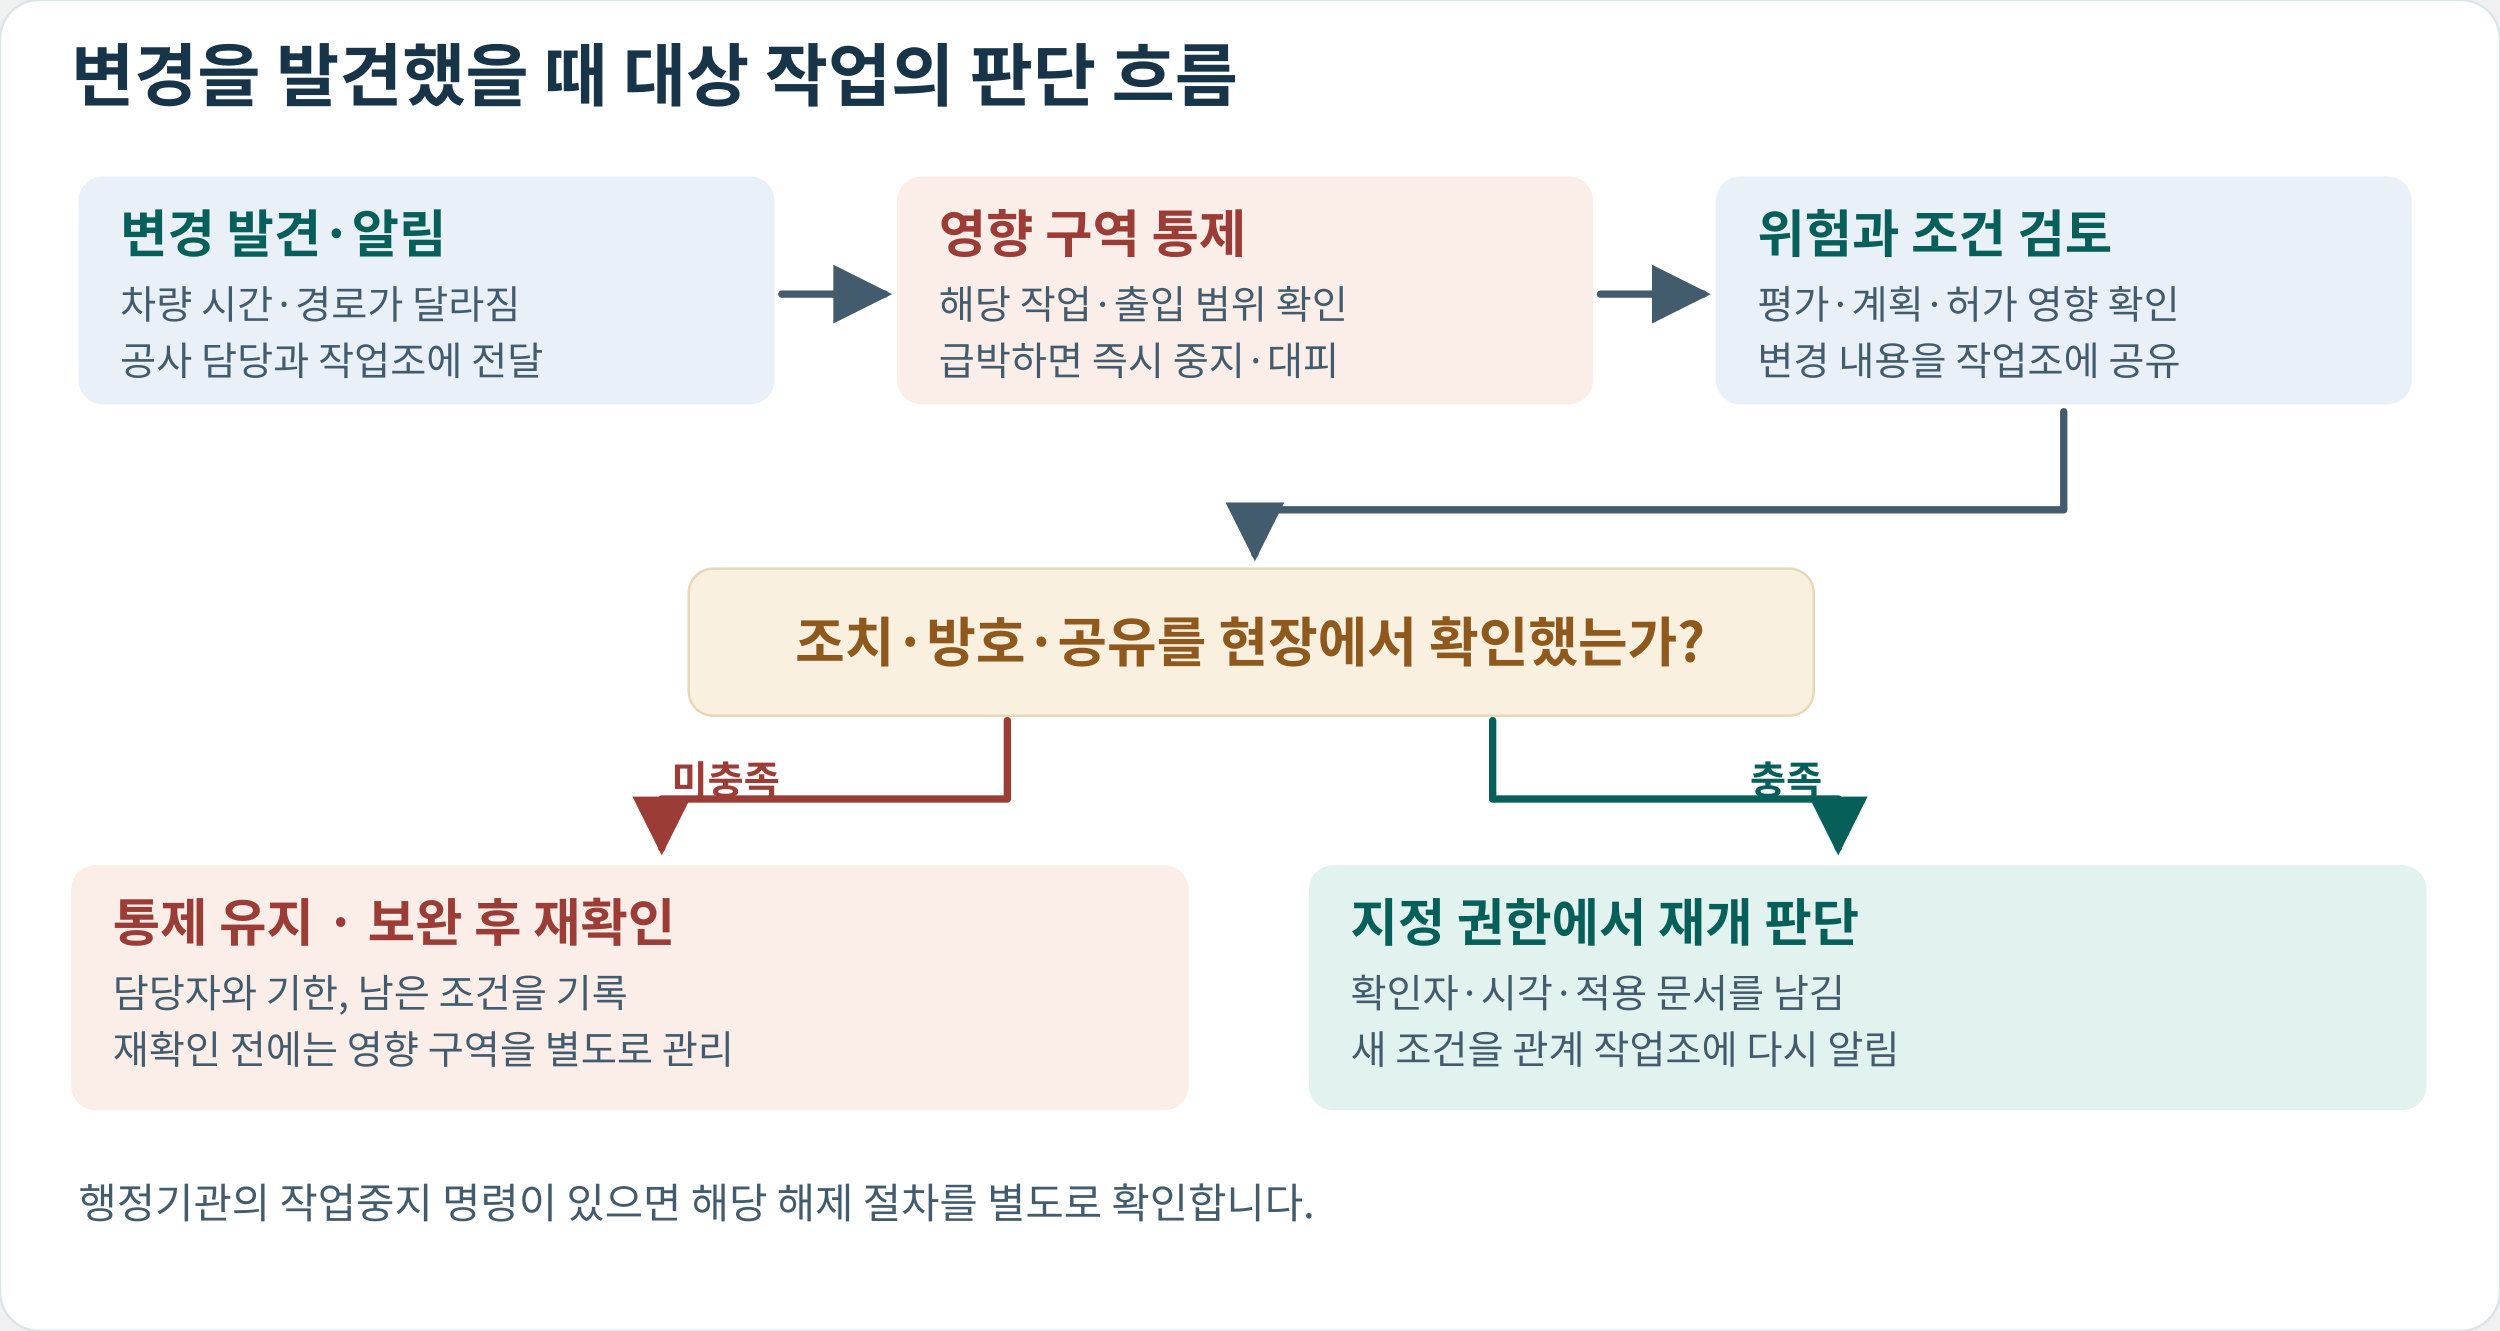
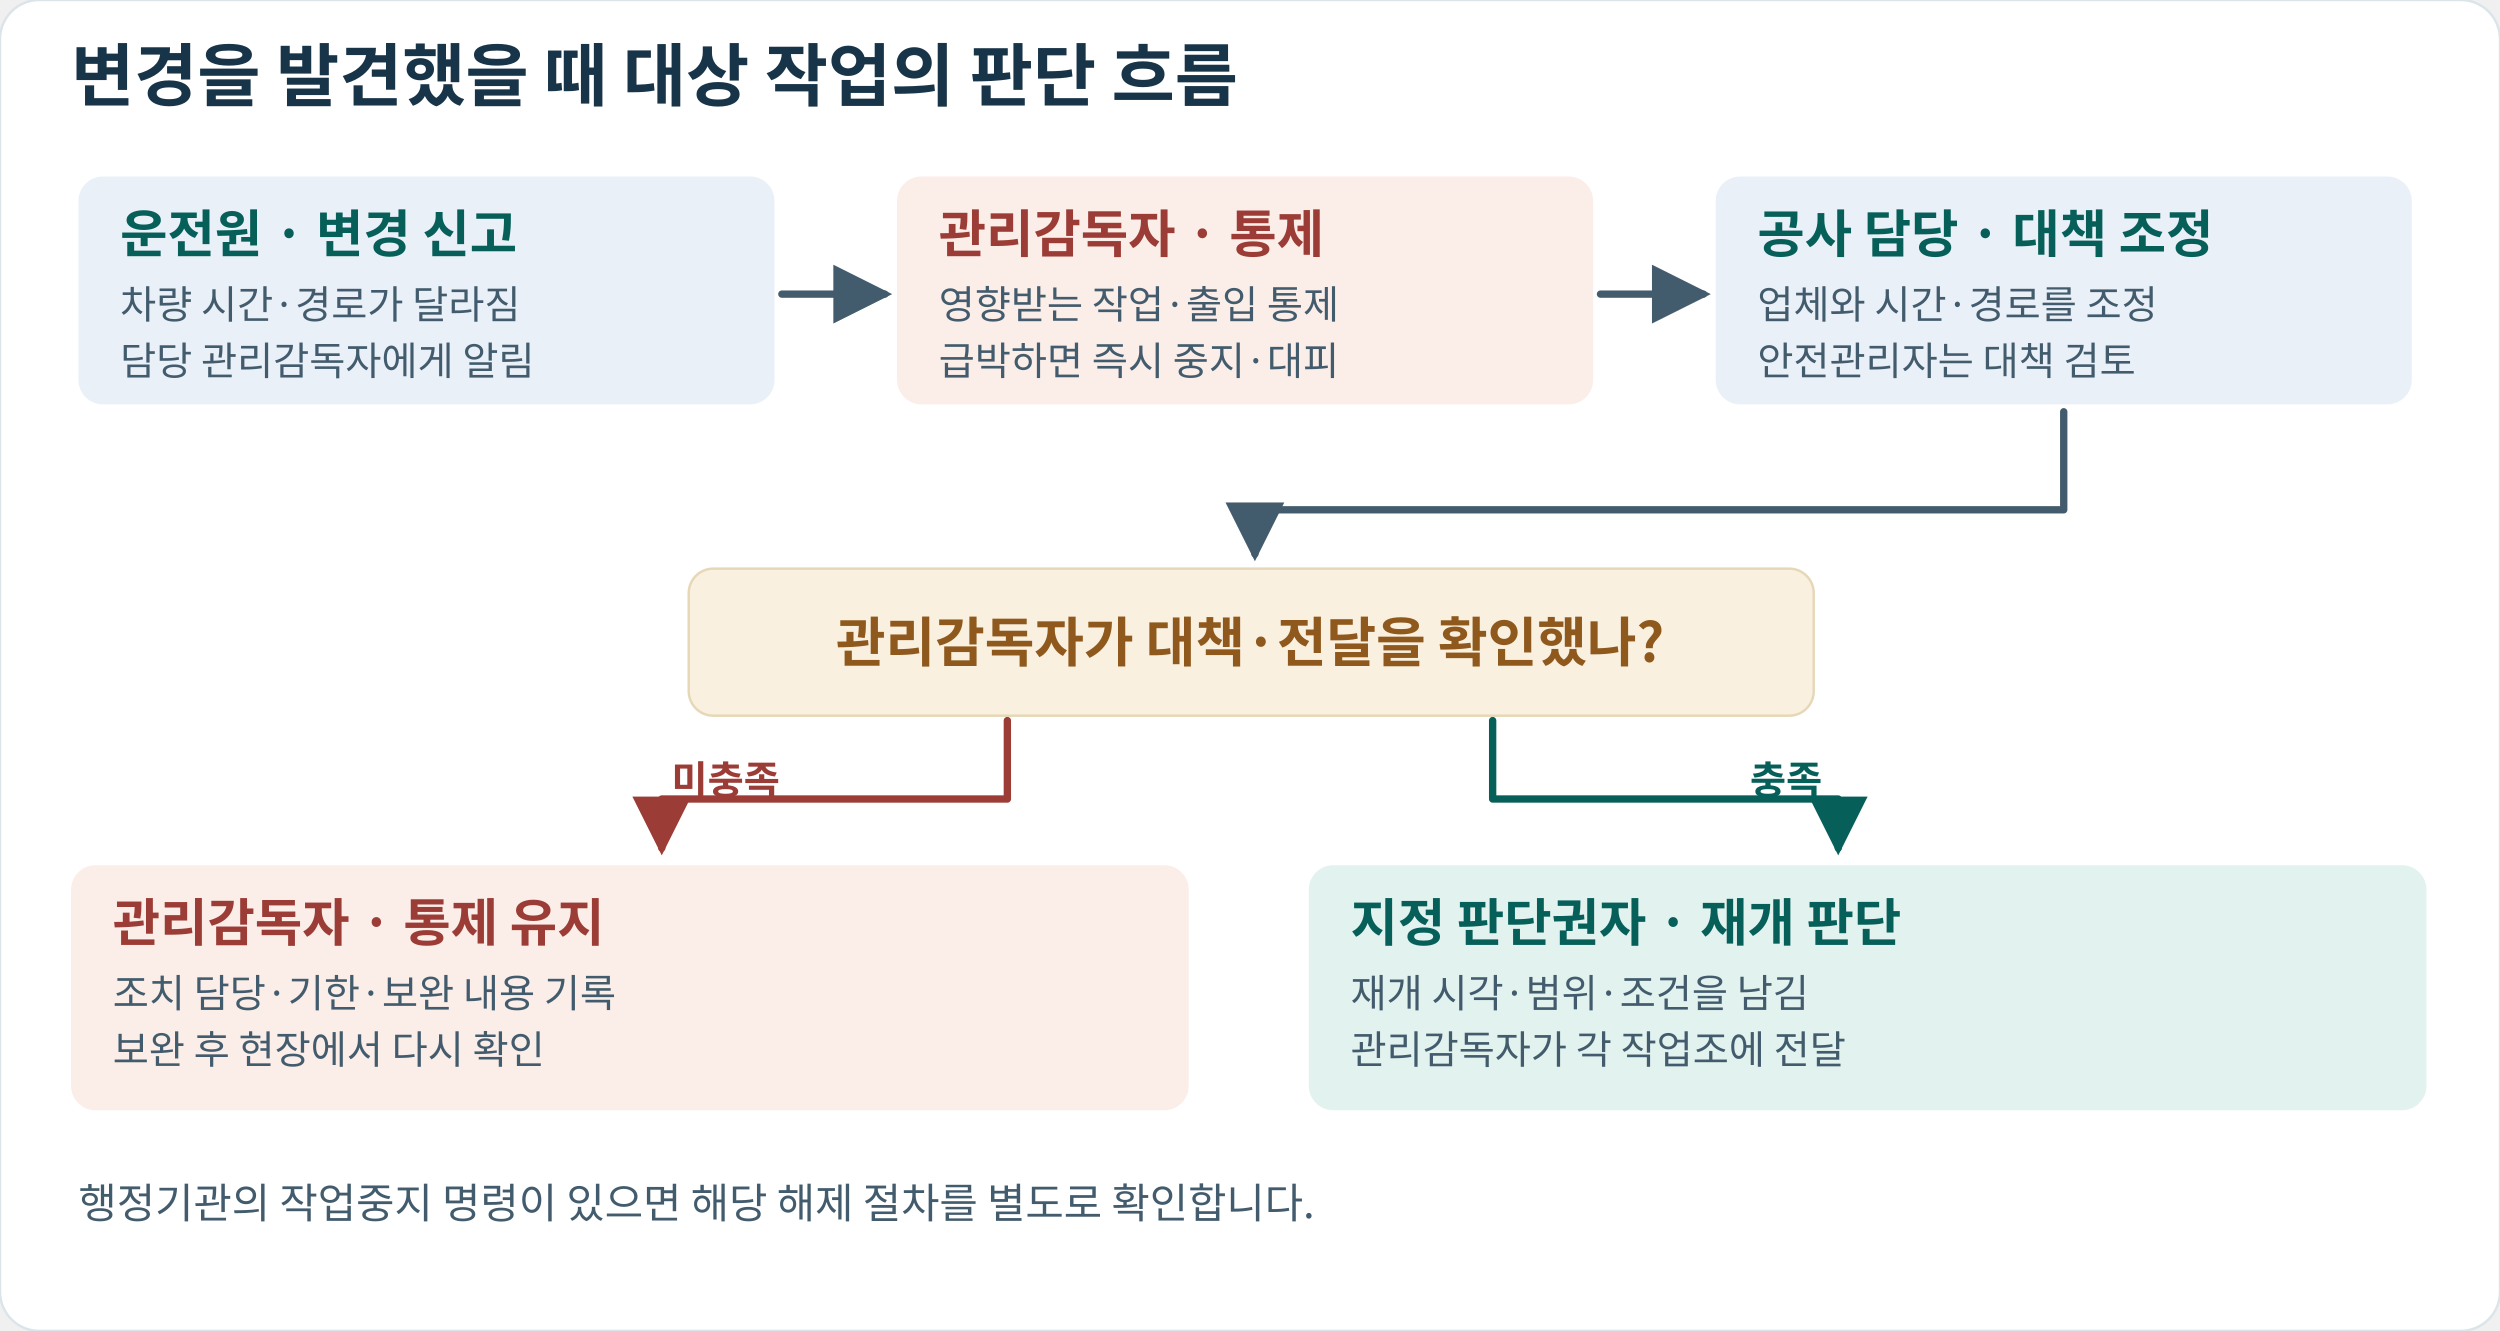
<svg xmlns="http://www.w3.org/2000/svg" width="1020" height="543" viewBox="0 0 1020 543" role="img">
  <defs>
    <marker id="head" markerWidth="8" markerHeight="8" refX="7" refY="4" orient="auto">
      <path d="M0 0L8 4L0 8Z" fill="#435c6d" />
    </marker>
    <marker id="go" markerWidth="8" markerHeight="8" refX="7" refY="4" orient="auto">
      <path d="M0 0L8 4L0 8Z" fill="#075f5a" />
    </marker>
    <marker id="stop" markerWidth="8" markerHeight="8" refX="7" refY="4" orient="auto">
      <path d="M0 0L8 4L0 8Z" fill="#9b3c36" />
    </marker>
  </defs>
  <g font-family="Malgun Gothic, Noto Sans CJK KR, sans-serif">
    <rect x="0" y="0" width="1020" height="543" fill="#fff" stroke="#dbe5e9" rx="16" />
    <text x="29" y="41" fill="#183448" font-size="28" font-weight="750" text-anchor="start">변경을 발견했을 때 대상 작업의 판단 흐름</text>
    <rect x="32" y="72" width="284" height="93" fill="#eaf0f8" stroke="none" rx="10" />
-     <text x="49" y="103" fill="#075f5a" font-size="21" font-weight="750" text-anchor="start">변경 발견·알림</text>
+     <text x="49" y="103" fill="#075f5a" font-size="21" font-weight="750" text-anchor="start">운전원 · 변경 신고</text>
    <text x="49" y="130" fill="#435c6d" font-size="16" font-weight="500" text-anchor="start">차량 시간·경로가 달라짐</text>
-     <text x="49" y="153" fill="#435c6d" font-size="16" font-weight="500" text-anchor="start">공사 담당과 작업조에 전달</text>
+     <text x="49" y="153" fill="#435c6d" font-size="16" font-weight="500" text-anchor="start">담당 관리감독자에게 알림</text>
    <rect x="366" y="72" width="284" height="93" fill="#fbede8" stroke="none" rx="10" />
-     <text x="383" y="103" fill="#9b3c36" font-size="21" font-weight="750" text-anchor="start">영향 구역 통제</text>
-     <text x="383" y="130" fill="#435c6d" font-size="16" font-weight="500" text-anchor="start">해당 작업·출입 범위 확인</text>
+     <text x="383" y="103" fill="#9b3c36" font-size="21" font-weight="750" text-anchor="start">관리감독자 · 통제</text>
+     <text x="383" y="130" fill="#435c6d" font-size="16" font-weight="500" text-anchor="start">영향받는 작업·출입 통제</text>
    <text x="383" y="153" fill="#435c6d" font-size="16" font-weight="500" text-anchor="start">급박하면 즉시 중지·대피</text>
    <rect x="700" y="72" width="284" height="93" fill="#eaf0f8" stroke="none" rx="10" />
-     <text x="717" y="103" fill="#075f5a" font-size="21" font-weight="750" text-anchor="start">위험과 조건 검토</text>
-     <text x="717" y="130" fill="#435c6d" font-size="16" font-weight="500" text-anchor="start">평가·계획·허가 영향 확인</text>
-     <text x="717" y="153" fill="#435c6d" font-size="16" font-weight="500" text-anchor="start">변경 내용을 작업조에 공유</text>
+     <text x="717" y="103" fill="#075f5a" font-size="21" font-weight="750" text-anchor="start">공사 담당 · 대책 조정</text>
+     <text x="717" y="130" fill="#435c6d" font-size="16" font-weight="500" text-anchor="start">업체와 시간·경로를 조정</text>
+     <text x="717" y="153" fill="#435c6d" font-size="16" font-weight="500" text-anchor="start">안전관리자는 대책 검토</text>
    <path d="M319 120H361" stroke="#435c6d" stroke-width="3" fill="none" stroke-linecap="round" stroke-linejoin="round" marker-end="url(#head)" />
    <path d="M653 120H695" stroke="#435c6d" stroke-width="3" fill="none" stroke-linecap="round" stroke-linejoin="round" marker-end="url(#head)" />
    <path d="M842 168V208H512V226" stroke="#435c6d" stroke-width="3" fill="none" stroke-linecap="round" stroke-linejoin="round" marker-end="url(#head)" />
    <rect x="281" y="232" width="459" height="60" fill="#f9f0df" stroke="#e6d8b7" rx="10" />
-     <text x="510" y="270" fill="#8f581c" font-size="22" font-weight="750" text-anchor="middle">조치·방호·공유를 현장에서 확인했는가?</text>
+     <text x="510" y="270" fill="#8f581c" font-size="22" font-weight="750" text-anchor="middle">관리감독자가 대책·전달을 확인했나?</text>
    <path d="M411 294V326H270V346" stroke="#9b3c36" stroke-width="3" fill="none" stroke-linecap="round" stroke-linejoin="round" marker-end="url(#stop)" />
    <path d="M609 294V326H750V346" stroke="#075f5a" stroke-width="3" fill="none" stroke-linecap="round" stroke-linejoin="round" marker-end="url(#go)" />
    <text x="274" y="324" fill="#9b3c36" font-size="16" font-weight="750" text-anchor="start">미충족</text>
    <text x="714" y="324" fill="#075f5a" font-size="16" font-weight="750" text-anchor="start">충족</text>
    <rect x="29" y="353" width="456" height="100" fill="#fbede8" stroke="none" rx="10" />
-     <text x="46" y="384" fill="#9b3c36" font-size="21" font-weight="750" text-anchor="start">통제 유지 · 보완 후 재확인</text>
-     <text x="46" y="411" fill="#435c6d" font-size="16" font-weight="500" text-anchor="start">담당자와 기한, 남은 조건을 기록</text>
-     <text x="46" y="434" fill="#435c6d" font-size="16" font-weight="500" text-anchor="start">재확인 전에는 영향 구역을 별도로 관리</text>
+     <text x="46" y="384" fill="#9b3c36" font-size="21" font-weight="750" text-anchor="start">관리감독자 · 통제 유지</text>
+     <text x="46" y="411" fill="#435c6d" font-size="16" font-weight="500" text-anchor="start">조치 담당·기한·보완 내용 기록</text>
+     <text x="46" y="434" fill="#435c6d" font-size="16" font-weight="500" text-anchor="start">보완 후 현장에서 다시 확인</text>
    <rect x="534" y="353" width="456" height="100" fill="#e2f2ee" stroke="none" rx="10" />
-     <text x="551" y="384" fill="#075f5a" font-size="21" font-weight="750" text-anchor="start">지정 권한에서 재개 판단</text>
-     <text x="551" y="411" fill="#435c6d" font-size="16" font-weight="500" text-anchor="start">확인자·시각·적용 문서를 남김</text>
-     <text x="551" y="434" fill="#435c6d" font-size="16" font-weight="500" text-anchor="start">새 조건을 관계 작업조에 다시 알림</text>
+     <text x="551" y="384" fill="#075f5a" font-size="21" font-weight="750" text-anchor="start">지정 판단권자 · 재개 판단</text>
+     <text x="551" y="411" fill="#435c6d" font-size="16" font-weight="500" text-anchor="start">재개 시각·범위·조건을 남김</text>
+     <text x="551" y="434" fill="#435c6d" font-size="16" font-weight="500" text-anchor="start">관리감독자가 각 작업조에 전달</text>
    <text x="32" y="497" fill="#435c6d" font-size="17" font-weight="500" text-anchor="start">행정기관의 작업중지 명령이 있으면 해당 해제 절차를 별도로 확인합니다.</text>
  </g>
</svg>
